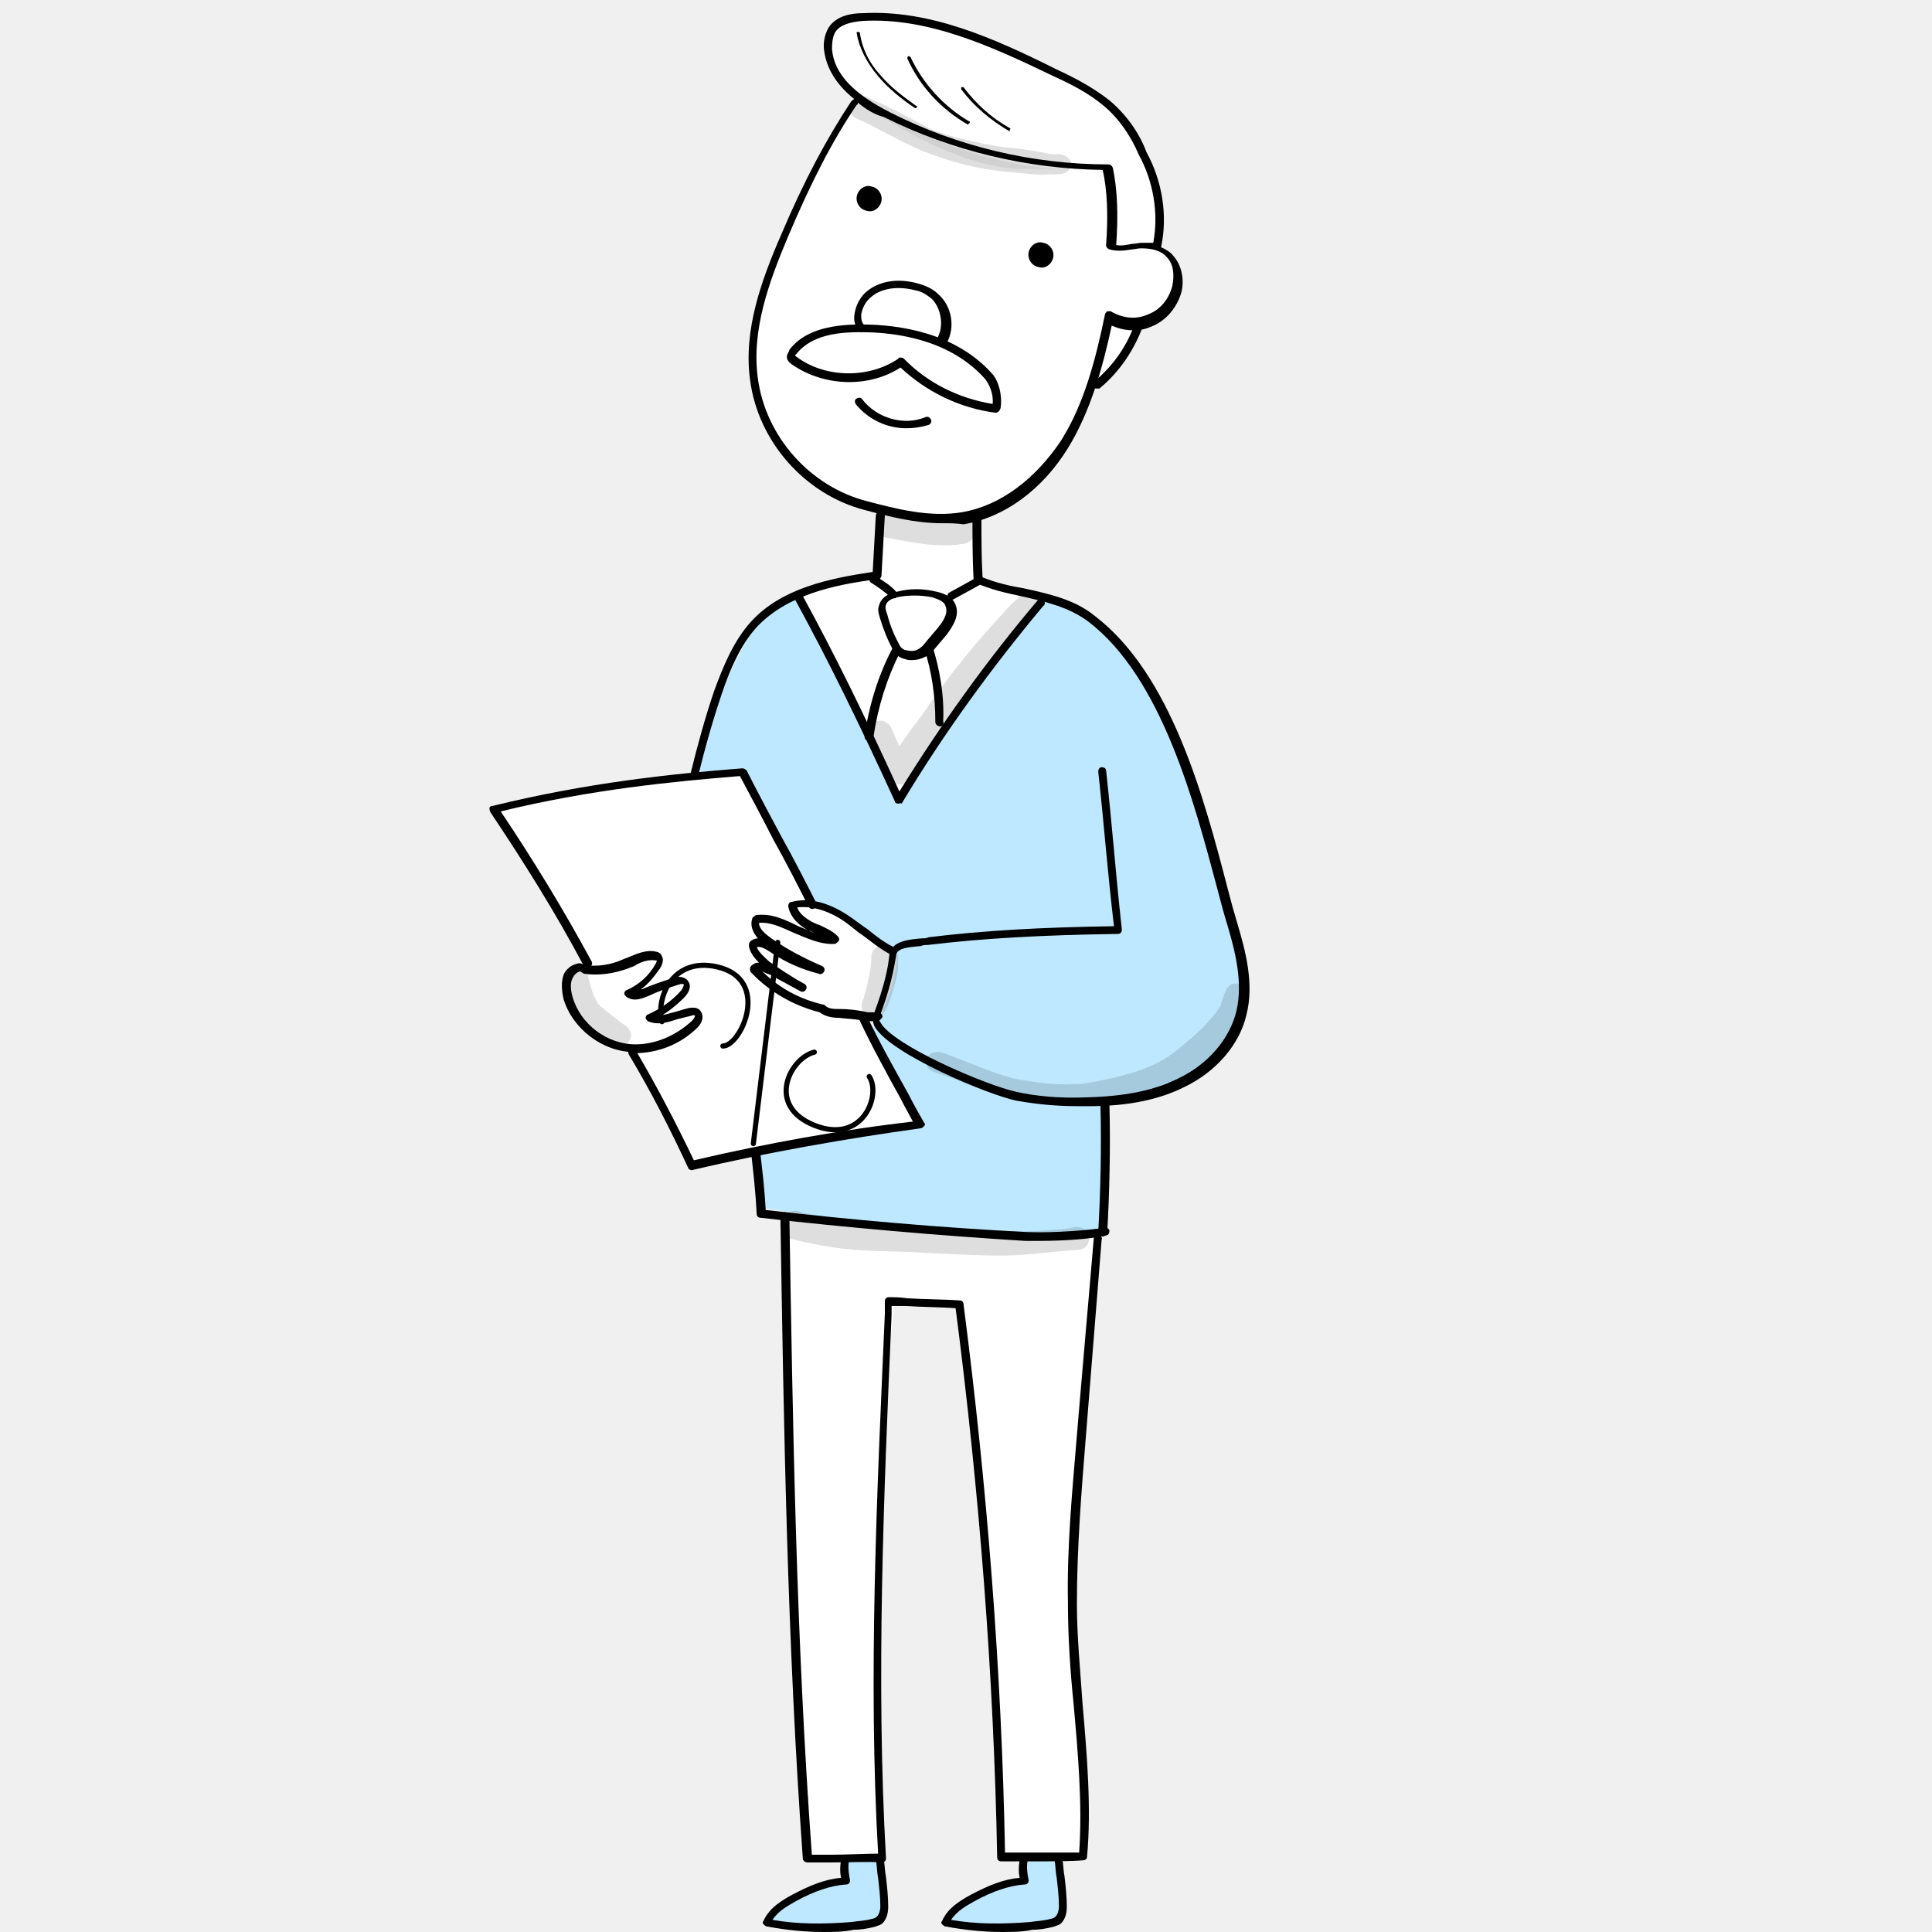
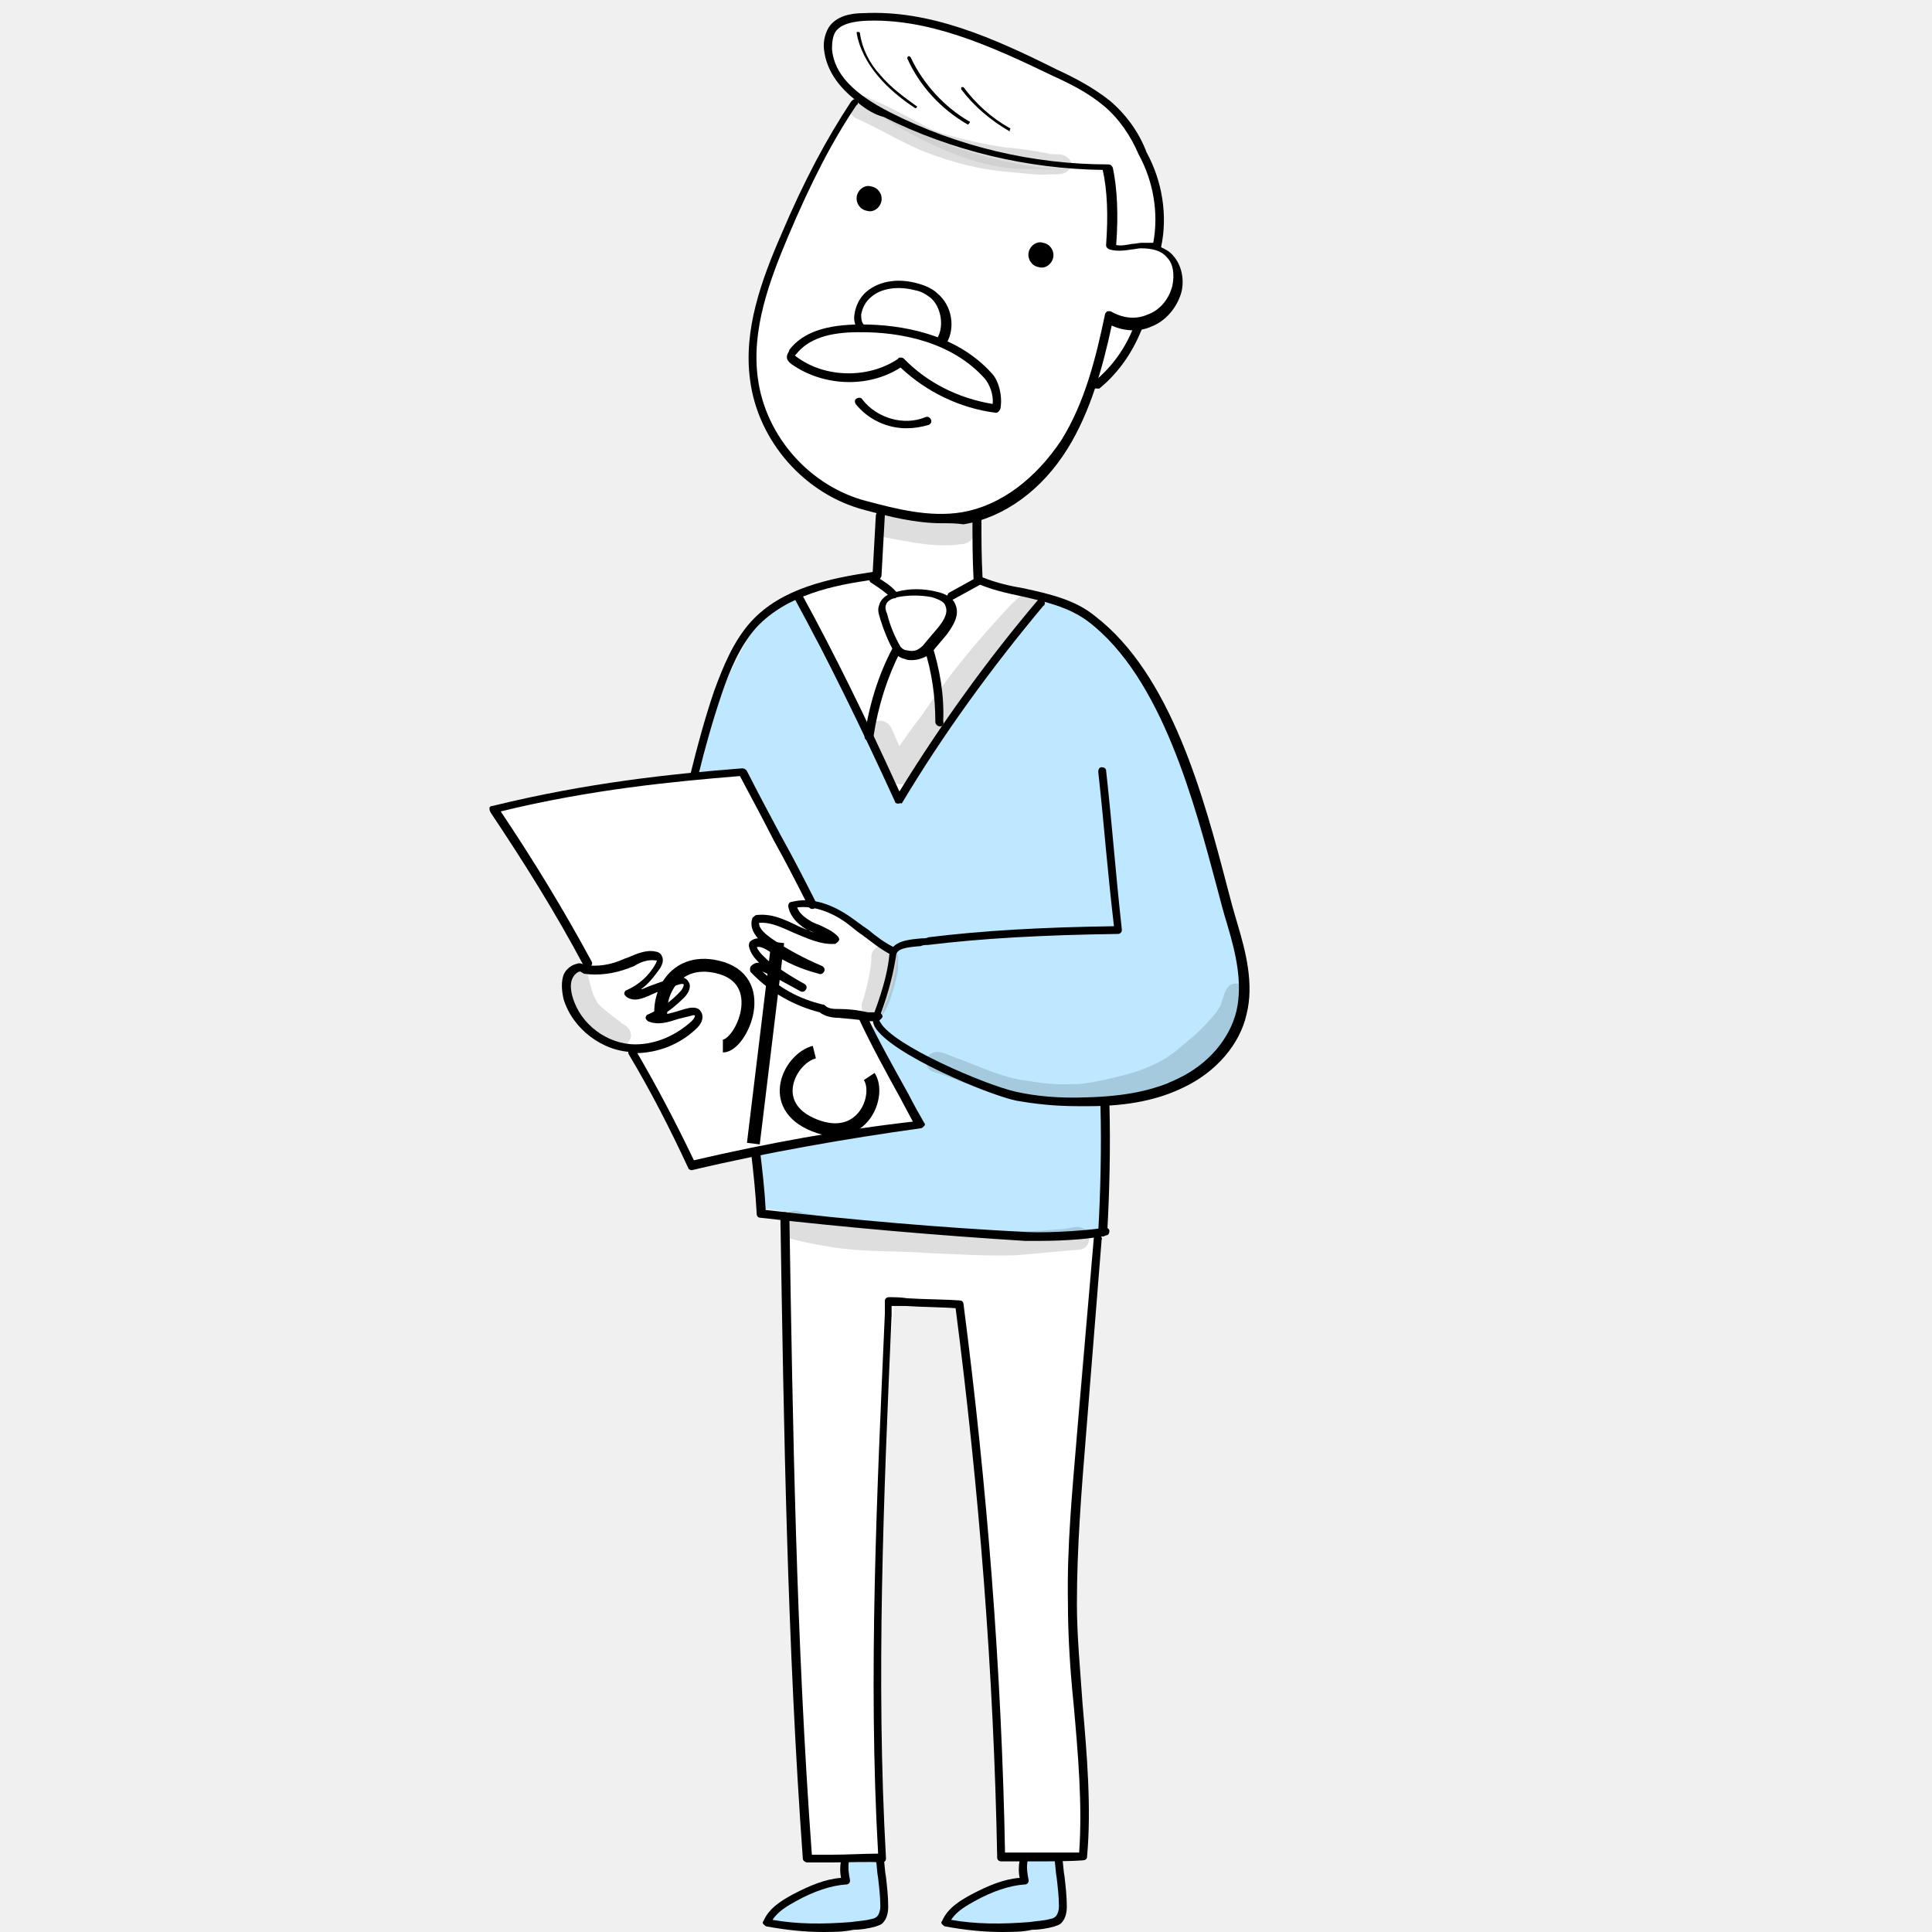
<svg xmlns="http://www.w3.org/2000/svg" width="150" height="150" viewBox="0 0 150 150" fill="none">
  <path d="M80.901 46.452C83.866 47.052 86.395 49.195 88.139 51.681C89.883 54.167 90.93 57.081 91.976 59.91C92.848 62.224 93.72 64.624 94.592 66.939C95.028 69.425 95.551 71.996 95.987 74.482C96.249 76.197 96.598 77.911 96.162 79.54C95.726 81.168 94.418 82.626 92.935 83.226C90.93 84.769 88.313 85.54 85.784 85.369C86.046 88.797 86.046 92.312 85.523 95.569C76.716 96.341 67.908 95.141 59.101 93.769C58.839 92.312 58.665 90.855 58.577 89.312C62.85 88.369 67.123 87.683 71.57 87.169C70.35 84.854 69.129 82.54 67.908 80.225C67.821 80.14 67.821 79.968 67.821 79.883C67.821 79.711 67.908 79.54 67.995 79.368C69.042 77.74 69.652 75.768 69.652 73.711C67.472 72.339 65.292 71.053 62.938 69.853C61.281 66.51 59.624 63.253 57.793 59.996C56.484 59.996 55.176 60.081 53.781 60.596C54.566 57.167 55.787 53.824 57.444 50.738C57.967 49.709 58.49 48.766 59.362 47.909C60.147 47.138 61.194 46.452 62.414 46.366C64.943 51.424 67.472 56.481 70.088 61.539C73.227 56.31 77.064 51.252 80.901 46.452Z" fill="#BEE8FF" />
  <path d="M82.388 144.259C82.562 145.545 82.649 146.745 82.649 148.03C82.649 148.288 82.649 148.545 82.562 148.716C82.3 149.316 81.516 149.402 80.905 149.402C79.423 149.402 77.94 149.488 76.458 149.488C75.499 149.488 74.539 149.573 73.58 149.402C74.191 148.373 75.15 147.602 76.196 147.173C77.243 146.659 78.463 146.402 79.597 146.23C79.597 145.545 79.597 144.945 79.597 144.259C80.469 144.259 81.428 144.259 82.388 144.259Z" fill="#BEE8FF" />
  <path d="M68.434 144.259C68.609 145.545 68.696 146.745 68.696 148.03C68.696 148.288 68.696 148.545 68.609 148.716C68.347 149.316 67.562 149.402 66.952 149.402C65.469 149.402 63.987 149.488 62.505 149.488C61.545 149.488 60.586 149.573 59.627 149.402C60.237 148.373 61.197 147.602 62.243 147.173C63.289 146.659 64.51 146.402 65.644 146.23C65.644 145.545 65.644 144.945 65.644 144.259C66.603 144.259 67.562 144.259 68.434 144.259Z" fill="#BEE8FF" />
  <path d="M61.021 94.538C60.585 111.168 61.282 127.797 63.027 144.256C64.858 144.256 66.602 144.17 68.433 144.256C67.474 129.94 67.823 115.539 69.48 100.881C71.049 101.653 72.968 100.71 74.45 101.481C75.758 112.968 77.066 124.369 77.502 135.855C77.502 138.684 77.677 141.513 77.851 144.17C79.944 144.256 82.124 144.17 84.13 143.827C84.827 140.398 84.391 136.884 84.042 133.455C82.822 121.026 83.345 108.425 85.176 95.91C82.385 96.167 79.595 96.167 76.805 95.824C75.671 95.652 74.624 95.481 73.578 95.395C69.218 94.881 64.858 95.481 61.021 94.538Z" fill="white" />
  <path d="M57.796 59.996C59.453 63.511 61.11 67.025 62.767 70.454C63.29 71.568 63.9 72.768 64.423 73.883C65.644 76.454 66.865 79.026 68.347 81.512C69.307 83.226 70.44 84.941 70.963 86.912C66.429 88.198 61.807 88.884 57.186 89.655C56.052 89.827 55.005 89.998 53.697 90.084C51.517 86.998 50.122 83.569 48.553 80.226C45.762 74.311 42.361 68.74 38.873 63.082C41.227 62.31 43.756 61.711 46.198 61.282C48.117 60.939 50.122 60.768 52.128 60.51C53.872 60.339 55.79 60.167 57.796 59.996Z" fill="white" />
  <path d="M68.347 79.025C64.946 79.11 61.545 77.91 59.016 75.51C59.278 75.424 59.278 74.996 59.191 74.739C59.103 74.481 58.842 74.224 58.842 73.967C58.842 73.71 59.191 73.367 59.365 73.538C59.278 73.11 59.103 72.596 59.016 72.167C58.929 71.996 58.929 71.824 59.016 71.653C59.103 71.481 59.278 71.481 59.539 71.481C61.371 71.481 62.94 73.11 64.684 73.024C64.248 72.596 63.638 72.338 63.115 72.081C62.592 71.824 61.981 71.395 61.894 70.796C61.894 70.71 61.894 70.624 61.894 70.453C61.981 70.281 62.156 70.281 62.33 70.367C64.946 70.624 67.126 72.253 69.132 73.881C69.219 73.967 69.219 73.967 69.306 74.053C69.306 74.138 69.306 74.224 69.306 74.31C69.219 76.024 68.87 77.653 68.347 79.025Z" fill="white" />
  <path d="M47.415 81.084C49.246 81.684 51.426 81.427 53.083 80.484C53.781 80.141 54.391 79.455 54.217 78.684C53.083 78.769 52.037 78.855 50.903 79.026C51.601 78.084 52.996 77.655 53.432 76.626C53.432 76.541 53.519 76.455 53.432 76.369C53.345 76.198 53.083 76.198 52.909 76.198C51.514 76.541 50.206 77.398 48.898 77.141C49.682 76.712 50.38 76.112 50.99 75.512C51.339 75.169 51.688 74.569 51.252 74.312C51.078 74.14 50.729 74.226 50.467 74.312C48.898 74.74 47.328 75.683 45.758 75.512C45.497 75.426 45.148 75.341 44.886 75.426C44.45 75.512 44.189 75.855 44.101 76.283C43.665 77.398 44.189 78.598 44.973 79.455C45.671 80.141 46.718 80.827 47.415 81.084Z" fill="white" />
  <path d="M69.659 61.881C67.827 56.481 63.816 52.023 61.985 46.108C63.816 45.508 65.647 45.08 67.827 44.908C68.089 43.194 68.263 41.48 67.827 39.337C64.95 38.48 62.246 37.022 60.502 34.622C58.758 32.222 58.148 29.136 58.41 26.136C58.671 23.221 59.718 20.393 60.938 17.65C62.508 14.221 64.339 10.963 66.258 7.706C70.182 10.192 74.368 12.764 78.902 13.106C81.082 13.106 83.262 13.192 85.529 13.364C85.704 13.364 85.966 13.364 86.053 13.535C86.14 13.706 86.227 13.878 86.227 14.049C86.314 15.764 86.489 17.478 86.576 19.192C87.535 19.278 88.582 18.935 89.541 19.107C91.198 19.535 91.721 21.85 90.762 23.221C89.715 24.593 87.797 24.936 86.14 24.593C85.617 27.679 84.832 30.679 83.35 33.422C81.867 36.165 79.6 38.565 76.809 39.851C76.46 40.022 76.112 40.194 75.937 40.537C75.85 40.708 75.85 40.88 75.937 41.137C76.025 42.08 76.025 43.023 76.112 43.88C76.112 44.137 76.112 44.394 76.286 44.651C76.46 44.994 76.897 45.166 77.332 45.337C78.466 45.68 79.6 46.108 80.733 46.451C76.984 51.509 73.321 56.395 69.659 61.881Z" fill="white" />
  <path d="M65.292 1.62C64.507 2.049 64.158 3.077 64.246 4.02C64.333 4.792 64.681 5.649 65.205 6.249C65.553 6.677 65.99 7.02 66.513 7.363C72.007 11.478 79.07 13.449 85.872 13.278C86.482 15.164 86.656 17.221 86.308 19.193C87.616 18.764 89.185 19.021 90.319 19.793C90.232 17.221 90.057 14.649 89.098 12.249C88.139 9.849 86.395 7.706 84.04 6.677C81.163 4.706 77.849 3.677 74.623 2.649C72.181 1.877 69.739 1.191 67.21 1.191C66.513 1.191 65.902 1.277 65.292 1.62Z" fill="white" />
  <path d="M86.047 24.594C85.873 25.794 85.611 26.909 85.175 28.023C85.001 28.452 84.827 28.966 84.914 29.395C85.699 29.309 86.396 28.709 87.007 28.109C87.617 27.594 88.14 26.909 88.228 26.137C88.228 25.366 87.704 24.68 86.919 24.509C86.484 24.423 86.047 24.423 86.047 24.594Z" fill="white" />
  <path d="M45.589 75.169C45.501 75.169 45.327 75.083 45.327 74.997C43.147 70.883 40.618 66.854 38.089 63.082C38.002 62.911 38.002 62.825 38.002 62.739C38.002 62.654 38.089 62.568 38.264 62.568C45.589 60.768 52.129 60.082 57.623 59.653C57.797 59.653 57.884 59.739 57.971 59.825C58.931 61.711 59.803 63.339 60.675 64.968C61.634 66.682 62.506 68.397 63.378 70.111C63.465 70.283 63.378 70.454 63.203 70.54C63.029 70.626 62.855 70.54 62.767 70.368C61.895 68.654 61.023 66.939 60.064 65.225C59.279 63.682 58.407 62.053 57.448 60.253C52.216 60.682 45.937 61.282 38.874 62.996C41.403 66.768 43.757 70.626 45.937 74.654C46.025 74.826 45.937 74.997 45.763 75.083C45.763 75.169 45.676 75.169 45.589 75.169Z" fill="black" />
  <path d="M53.699 90.856C53.612 90.856 53.437 90.77 53.437 90.685C52.042 87.685 50.559 84.77 48.815 81.856C48.728 81.684 48.815 81.513 48.903 81.427C49.077 81.341 49.251 81.427 49.339 81.513C50.995 84.341 52.478 87.17 53.873 90.085C59.367 88.799 65.471 87.685 70.878 87.085C70.616 86.57 70.267 85.97 69.918 85.284C68.872 83.399 67.564 80.999 66.692 79.113C66.605 78.941 66.692 78.77 66.866 78.684C67.041 78.598 67.215 78.684 67.302 78.856C68.174 80.741 69.482 83.056 70.529 84.942C70.965 85.799 71.401 86.57 71.75 87.17C71.837 87.256 71.837 87.342 71.75 87.427C71.662 87.513 71.575 87.599 71.488 87.599C65.907 88.37 59.454 89.485 53.699 90.856C53.786 90.856 53.786 90.856 53.699 90.856Z" fill="black" />
  <path d="M73.054 26.651C72.966 26.651 72.966 26.651 72.879 26.651C72.705 26.565 72.705 26.393 72.792 26.222C73.315 25.279 73.054 23.822 72.269 23.136C71.92 22.879 71.571 22.622 71.048 22.536C69.74 22.193 68.432 22.365 67.647 23.05C67.211 23.393 66.95 23.908 66.862 24.422C66.862 24.679 66.862 25.022 67.124 25.279C67.211 25.451 67.211 25.622 67.124 25.708C66.95 25.793 66.775 25.793 66.688 25.708C66.426 25.365 66.252 24.936 66.339 24.422C66.426 23.736 66.775 23.05 67.298 22.622C68.345 21.765 69.827 21.593 71.31 22.022C71.92 22.193 72.443 22.45 72.792 22.793C73.926 23.736 74.187 25.451 73.49 26.651C73.315 26.565 73.141 26.651 73.054 26.651Z" fill="black" />
  <path d="M77.329 32.049C77.242 32.049 77.242 32.049 77.329 32.049C74.539 31.706 71.923 30.42 69.917 28.535C67.388 30.163 63.9 29.992 61.458 28.277C61.371 28.192 61.197 28.106 61.11 27.849C61.022 27.506 61.284 27.334 61.284 27.163C62.33 25.791 64.162 25.191 66.865 25.191C69.917 25.191 74.19 25.877 76.98 28.963C77.504 29.477 77.853 30.677 77.678 31.706C77.591 31.963 77.416 32.049 77.329 32.049ZM69.917 27.763C70.004 27.763 70.091 27.763 70.179 27.849C72.01 29.735 74.452 30.935 77.068 31.363C77.155 30.592 76.806 29.82 76.457 29.392C73.841 26.477 69.83 25.791 66.865 25.791C66.778 25.791 66.778 25.791 66.691 25.791C64.336 25.791 62.766 26.306 61.807 27.506C61.72 27.592 61.72 27.592 61.72 27.592C61.72 27.592 61.72 27.592 61.807 27.677C64.075 29.392 67.475 29.392 69.743 27.849C69.743 27.763 69.83 27.763 69.917 27.763Z" fill="black" />
  <path d="M70.356 33.25C68.874 33.25 67.391 32.564 66.432 31.364C66.345 31.192 66.345 31.021 66.519 30.935C66.694 30.849 66.868 30.849 66.956 31.021C68.089 32.478 70.182 33.078 71.839 32.392C72.013 32.307 72.188 32.392 72.275 32.564C72.362 32.735 72.275 32.907 72.1 32.992C71.49 33.164 70.967 33.25 70.356 33.25Z" fill="black" />
  <path d="M73.145 40.624C71.052 40.624 69.046 40.109 67.128 39.595C62.506 38.395 58.843 34.28 58.233 29.48C57.71 25.623 59.105 21.765 60.675 18.165C62.419 14.05 64.163 10.793 66.081 7.879C66.168 7.793 66.256 7.707 66.343 7.707C64.948 6.593 64.163 5.307 63.988 3.935C63.901 3.421 63.988 2.735 64.337 2.135C64.948 1.192 66.168 1.021 67.04 1.021C72.185 0.764 77.069 2.907 82.039 5.393C83.347 5.993 84.83 6.764 86.138 7.793C87.359 8.822 88.405 10.193 89.016 11.822C90.236 14.05 90.672 16.708 90.149 19.194C90.498 19.365 90.847 19.537 91.108 19.879C91.719 20.565 91.98 21.68 91.719 22.708C91.37 23.908 90.498 24.937 89.364 25.365C88.405 25.794 87.271 25.708 86.312 25.28C85.615 28.537 84.655 31.966 82.911 34.795C80.906 38.052 77.941 40.195 74.802 40.709C74.278 40.624 73.668 40.624 73.145 40.624ZM66.604 7.964C66.604 8.05 66.604 8.136 66.517 8.136C64.599 10.964 62.942 14.222 61.198 18.336C59.715 21.851 58.32 25.623 58.843 29.394C59.454 33.937 62.942 37.795 67.302 38.909C69.569 39.509 72.185 40.195 74.714 39.766C77.679 39.252 80.382 37.195 82.388 34.195C84.219 31.28 85.091 27.766 85.789 24.422C85.789 24.337 85.876 24.251 85.963 24.165C86.051 24.165 86.138 24.165 86.225 24.165C87.097 24.68 88.143 24.851 89.103 24.422C90.062 24.08 90.76 23.222 91.021 22.194C91.195 21.337 91.108 20.479 90.585 19.965C90.149 19.451 89.451 19.279 88.579 19.279C88.318 19.279 88.056 19.365 87.882 19.365C87.359 19.451 86.748 19.537 86.138 19.365C85.963 19.279 85.876 19.194 85.876 19.022C86.051 16.708 85.963 14.736 85.615 13.193C79.772 13.107 73.929 11.736 68.61 9.079C67.912 8.907 67.215 8.479 66.604 7.964ZM86.661 19.022C87.01 19.108 87.446 19.022 87.882 18.936C88.143 18.936 88.405 18.851 88.667 18.851C89.016 18.851 89.277 18.851 89.539 18.851C89.975 16.536 89.539 14.05 88.405 11.993C87.795 10.536 86.835 9.164 85.702 8.221C84.481 7.193 83.086 6.507 81.778 5.907C76.807 3.507 72.011 1.364 67.04 1.621C65.907 1.707 65.209 1.964 64.86 2.478C64.599 2.907 64.599 3.507 64.599 3.85C64.773 5.736 66.256 7.279 69.133 8.736C74.365 11.393 80.208 12.765 86.051 12.765C86.225 12.765 86.312 12.85 86.399 13.022C86.748 14.65 86.835 16.708 86.661 19.022Z" fill="black" />
  <path d="M85.18 30.167C85.093 30.167 85.006 30.167 84.919 30.081C84.832 29.91 84.832 29.738 84.919 29.652C86.401 28.452 87.535 26.823 88.145 25.023C88.233 24.852 88.407 24.766 88.581 24.852C88.756 24.938 88.843 25.109 88.756 25.281C88.058 27.166 86.925 28.881 85.355 30.167C85.355 30.167 85.268 30.167 85.18 30.167Z" fill="black" />
  <path d="M66.519 15.25C66.606 14.736 67.13 14.307 67.653 14.479C68.176 14.565 68.525 15.079 68.438 15.593C68.35 16.108 67.827 16.536 67.304 16.365C66.781 16.279 66.432 15.765 66.519 15.25Z" fill="black" />
  <path d="M79.857 19.622C79.944 19.108 80.468 18.68 80.991 18.851C81.514 18.937 81.863 19.451 81.776 19.965C81.688 20.48 81.165 20.908 80.642 20.737C80.119 20.651 79.77 20.137 79.857 19.622Z" fill="black" />
  <path d="M68.087 45.079C68 45.079 68 45.079 68.087 45.079C67.913 45.079 67.738 44.908 67.738 44.736L68 40.022C68 39.85 68.174 39.679 68.349 39.679C68.523 39.679 68.698 39.85 68.698 40.022L68.436 44.736C68.349 44.908 68.261 45.079 68.087 45.079Z" fill="black" />
  <path d="M83.698 85.883C81.866 85.883 80.384 85.712 78.901 85.454C76.809 85.026 69.135 81.854 67.914 79.711C67.74 79.368 67.74 79.111 67.827 78.768C68.699 76.454 68.96 75.082 69.048 74.139C69.222 73.025 70.617 72.939 71.576 72.854C71.751 72.854 71.925 72.854 72.1 72.768C76.285 72.254 80.733 71.996 86.488 71.911C86.227 69.682 86.052 67.882 85.878 66.082C85.703 64.196 85.529 62.31 85.267 59.91C85.267 59.739 85.355 59.567 85.529 59.567C85.703 59.567 85.878 59.653 85.878 59.824C86.139 62.224 86.314 64.11 86.488 65.996C86.662 67.882 86.837 69.768 87.099 72.168C87.099 72.254 87.099 72.339 87.011 72.425C86.924 72.511 86.837 72.511 86.75 72.511C80.82 72.597 76.285 72.854 72.013 73.368C71.838 73.368 71.664 73.368 71.489 73.454C70.443 73.54 69.571 73.625 69.571 74.225C69.397 75.254 69.135 76.711 68.263 79.025C68.263 79.111 68.263 79.283 68.35 79.368C69.309 81.168 76.547 84.254 78.901 84.769C80.471 85.112 82.215 85.283 84.395 85.197C87.36 85.112 89.54 84.683 91.459 83.74C93.813 82.626 95.47 80.654 95.993 78.511C96.516 76.282 95.906 73.882 95.296 71.825C95.034 70.968 94.772 70.025 94.511 68.996C92.767 62.482 90.238 52.624 84.483 48.252C83 47.138 81.169 46.709 79.25 46.281C78.029 46.023 76.896 45.766 75.762 45.252C75.675 45.166 75.588 45.081 75.588 44.995C75.501 43.366 75.501 41.737 75.501 40.194C75.501 40.023 75.675 39.852 75.849 39.852C76.024 39.852 76.198 40.023 76.198 40.194C76.198 41.737 76.198 43.28 76.285 44.823C77.332 45.252 78.466 45.509 79.512 45.681C81.43 46.109 83.436 46.538 85.006 47.824C90.936 52.367 93.464 61.882 95.296 68.911C95.557 69.939 95.819 70.882 96.08 71.739C96.691 73.797 97.388 76.368 96.778 78.768C96.255 81.083 94.424 83.226 91.895 84.426C89.976 85.369 87.622 85.883 84.57 85.883C84.308 85.883 84.046 85.883 83.698 85.883Z" fill="black" />
  <path d="M49.25 81.684C46.808 81.684 44.453 79.883 43.756 77.569C43.581 76.797 43.581 76.198 43.756 75.683C43.93 75.255 44.366 74.912 44.802 74.826C44.977 74.74 45.238 74.826 45.325 74.912C46.372 75.083 47.418 74.912 48.377 74.483C48.552 74.397 48.639 74.397 48.813 74.312C49.424 74.055 50.209 73.712 50.906 73.883C50.994 73.883 51.255 73.969 51.342 74.14C51.43 74.312 51.604 74.569 51.255 75.169C50.819 75.769 50.383 76.369 49.773 76.797H49.86C50.645 76.455 51.43 76.198 52.214 75.94C52.999 75.683 53.348 76.026 53.435 76.198C53.697 76.54 53.523 77.055 53.087 77.483C52.563 77.998 51.953 78.512 51.342 78.855C51.604 78.769 51.953 78.683 52.302 78.598C52.651 78.512 53.087 78.341 53.523 78.255C54.046 78.169 54.307 78.341 54.395 78.512C54.656 78.855 54.569 79.369 54.133 79.798C52.825 81.084 51.081 81.769 49.25 81.769C49.337 81.684 49.337 81.684 49.25 81.684ZM45.064 75.426C44.889 75.426 44.628 75.597 44.453 75.94C44.279 76.283 44.279 76.797 44.453 77.398C45.064 79.541 47.157 81.084 49.337 81.084C50.906 81.084 52.476 80.398 53.697 79.283C53.871 79.112 53.959 78.941 53.959 78.855C53.959 78.855 53.871 78.769 53.697 78.855C53.348 78.941 52.999 79.026 52.651 79.112C51.866 79.369 51.081 79.626 50.296 79.283C50.209 79.198 50.122 79.112 50.122 79.026C50.122 78.941 50.209 78.769 50.296 78.769C51.255 78.341 52.127 77.74 52.825 76.969C52.999 76.797 53.087 76.54 53.087 76.455C53.087 76.369 52.912 76.369 52.651 76.455C51.866 76.712 51.081 76.969 50.383 77.312C49.947 77.483 49.25 77.826 48.639 77.398C48.552 77.312 48.465 77.226 48.465 77.14C48.465 77.055 48.552 76.883 48.639 76.883C49.598 76.455 50.383 75.769 50.906 74.826C50.994 74.654 50.994 74.569 50.994 74.569C50.994 74.569 50.994 74.569 50.906 74.569C50.383 74.483 49.773 74.654 49.25 74.997C49.075 75.083 48.988 75.083 48.813 75.169C47.68 75.597 46.459 75.769 45.325 75.597C45.238 75.512 45.151 75.512 45.064 75.426Z" fill="black" />
  <path d="M53.96 60.51C53.96 60.51 53.873 60.51 53.96 60.51C53.699 60.424 53.611 60.253 53.611 60.081C54.135 57.938 54.745 55.709 55.443 53.652C56.14 51.766 56.925 49.795 58.32 48.252C60.675 45.68 64.337 44.909 67.825 44.395C68 44.395 68.174 44.48 68.174 44.652C68.174 44.823 68.087 44.995 67.912 44.995C64.686 45.423 61.111 46.195 58.756 48.681C57.448 50.138 56.663 52.024 56.053 53.824C55.355 55.881 54.745 58.024 54.222 60.167C54.222 60.338 54.135 60.51 53.96 60.51Z" fill="black" />
  <path d="M68.086 79.282H67.301C67.301 79.282 67.301 79.282 67.214 79.282C66.516 79.11 65.818 79.11 65.121 79.025C64.685 79.025 64.074 78.939 63.638 78.596C61.633 78.082 59.801 77.053 58.319 75.51C58.232 75.424 58.232 75.339 58.232 75.253C58.232 75.167 58.232 75.082 58.319 74.996C58.493 74.824 58.668 74.739 58.929 74.739C58.581 74.396 58.232 73.967 58.145 73.453C58.145 73.367 58.145 73.196 58.232 73.11C58.406 72.939 58.668 72.853 58.842 72.853C58.406 72.338 58.232 71.824 58.406 71.31C58.406 71.224 58.581 71.138 58.668 71.053C59.889 70.881 60.935 71.396 61.981 71.91C62.417 72.081 62.766 72.253 63.202 72.424C63.028 72.338 62.941 72.253 62.766 72.253C62.156 71.91 61.371 71.31 61.197 70.367C61.197 70.195 61.284 70.024 61.458 70.024C62.766 69.681 64.249 70.024 65.818 71.053C66.342 71.396 66.865 71.824 67.388 72.167C67.998 72.681 68.696 73.196 69.394 73.539C69.568 73.624 69.568 73.796 69.481 73.967C69.394 74.139 69.219 74.139 69.045 74.053C68.26 73.624 67.65 73.11 66.952 72.596C66.429 72.253 65.993 71.824 65.469 71.481C64.597 70.881 63.202 70.281 61.894 70.453C62.069 70.967 62.592 71.31 63.028 71.567C63.202 71.653 63.377 71.739 63.638 71.824C64.162 72.081 64.597 72.253 65.034 72.681C65.121 72.767 65.208 72.939 65.121 73.024C65.121 73.11 64.946 73.196 64.859 73.281C63.725 73.367 62.679 72.853 61.633 72.424C60.673 71.996 59.801 71.567 58.929 71.653C58.929 72.167 59.54 72.596 59.889 72.853C61.109 73.71 62.417 74.396 63.813 74.996C63.987 75.082 64.074 75.253 63.987 75.424C63.9 75.596 63.725 75.682 63.551 75.596C62.243 75.253 61.022 74.739 59.889 73.967C59.365 73.624 59.017 73.453 58.755 73.539C58.929 73.967 59.365 74.31 59.714 74.653C60.586 75.253 61.458 75.853 62.417 76.367C62.592 76.453 62.679 76.624 62.592 76.796C62.505 76.967 62.33 77.053 62.156 76.967L59.801 75.682C59.54 75.596 59.365 75.51 59.191 75.424C60.499 76.71 62.069 77.567 63.9 77.996C63.987 77.996 63.987 77.996 64.074 78.082C64.336 78.339 64.772 78.339 65.208 78.339C65.906 78.339 66.603 78.425 67.388 78.596H68.173C68.347 78.596 68.522 78.767 68.522 78.939C68.434 79.11 68.26 79.282 68.086 79.282Z" fill="black" />
  <path d="M85.614 95.998C85.44 95.998 85.266 95.826 85.266 95.655C85.44 92.655 85.527 89.055 85.44 85.883C85.44 85.712 85.614 85.54 85.789 85.54C85.963 85.54 86.138 85.712 86.138 85.883C86.225 89.055 86.138 92.655 85.963 95.741C85.963 95.826 85.789 95.998 85.614 95.998Z" fill="black" />
  <path d="M80.727 96.343C80.291 96.343 79.943 96.343 79.594 96.343C72.705 95.914 65.816 95.314 59.014 94.543C58.84 94.543 58.752 94.371 58.752 94.285C58.665 92.571 58.491 91.028 58.316 89.485L58.665 89.399H59.014H58.665H59.014C59.188 90.857 59.363 92.314 59.45 93.943C66.165 94.714 72.966 95.314 79.768 95.657C81.861 95.743 84.826 95.486 85.785 95.314C85.96 95.314 86.134 95.4 86.134 95.571C86.134 95.743 86.047 95.914 85.872 95.914C84.913 96.171 82.733 96.343 80.727 96.343Z" fill="black" />
  <path d="M69.742 62.395C69.742 62.395 69.655 62.395 69.742 62.395C69.568 62.395 69.481 62.309 69.481 62.223C66.778 56.309 64.249 51.165 61.72 46.536C61.633 46.365 61.72 46.194 61.894 46.108C62.069 46.022 62.243 46.108 62.33 46.279C64.772 50.737 67.213 55.709 69.83 61.452C73.056 56.223 76.631 51.251 80.555 46.622C80.643 46.451 80.904 46.451 80.992 46.622C81.166 46.708 81.166 46.965 80.992 47.051C76.98 51.851 73.231 56.994 70.004 62.395C69.917 62.309 69.83 62.395 69.742 62.395Z" fill="black" />
  <path d="M70.791 51.253C70.617 51.253 70.442 51.253 70.268 51.167C69.832 51.081 69.57 50.824 69.396 50.567C68.96 49.795 68.611 48.938 68.349 48.081C68.262 47.738 68.088 47.395 68.262 46.967C68.349 46.624 68.698 46.109 69.657 45.938C70.617 45.681 71.663 45.681 72.709 45.938C73.494 46.109 74.017 46.452 74.192 46.967C74.541 47.824 73.93 48.681 73.494 49.281L72.622 50.31C72.448 50.567 72.186 50.824 71.837 50.995C71.489 51.167 71.14 51.253 70.791 51.253ZM69.919 50.224C70.006 50.31 70.181 50.481 70.355 50.481C70.704 50.567 71.053 50.567 71.314 50.395C71.576 50.224 71.75 50.053 71.925 49.795L72.797 48.767C73.145 48.338 73.669 47.652 73.407 47.052C73.32 46.709 72.884 46.538 72.361 46.367C71.489 46.195 70.529 46.195 69.657 46.367C69.309 46.452 68.873 46.624 68.785 46.967C68.698 47.138 68.785 47.481 68.873 47.652C69.134 48.681 69.483 49.453 69.919 50.224Z" fill="black" />
  <path d="M67.472 57.511C67.472 57.511 67.385 57.511 67.472 57.511C67.21 57.511 67.123 57.34 67.123 57.168C67.472 54.768 68.169 52.453 69.303 50.31C69.39 50.139 69.565 50.053 69.739 50.139C69.913 50.225 70.001 50.396 69.913 50.568C68.867 52.625 68.169 54.854 67.821 57.168C67.734 57.425 67.646 57.511 67.472 57.511Z" fill="black" />
  <path d="M72.968 56.396C72.793 56.396 72.619 56.225 72.619 56.053C72.619 54.082 72.358 52.196 71.747 50.31C71.66 50.138 71.747 49.967 71.921 49.881C72.096 49.796 72.27 49.881 72.358 50.053C72.968 51.939 73.317 53.996 73.23 55.967C73.317 56.31 73.142 56.396 72.968 56.396Z" fill="black" />
  <path d="M69.396 46.452C69.309 46.452 69.222 46.452 69.135 46.367C68.699 45.938 68.175 45.595 67.652 45.252C67.478 45.166 67.478 44.995 67.565 44.824C67.652 44.652 67.827 44.652 68.001 44.738C68.524 45.081 69.135 45.424 69.571 45.938C69.745 46.024 69.745 46.281 69.571 46.367C69.571 46.452 69.484 46.452 69.396 46.452Z" fill="black" />
  <path d="M73.843 46.625C73.755 46.625 73.581 46.539 73.581 46.453C73.494 46.282 73.581 46.11 73.668 46.025L75.848 44.825C76.023 44.739 76.197 44.825 76.284 44.91C76.371 45.082 76.284 45.253 76.197 45.339L74.017 46.539C73.93 46.539 73.843 46.625 73.843 46.625Z" fill="black" />
  <path d="M62.683 144.601C62.508 144.601 62.334 144.43 62.334 144.344C61.113 127.457 60.852 110.742 60.59 94.455C60.59 94.284 60.764 94.112 60.939 94.112C61.113 94.112 61.288 94.284 61.288 94.455C61.549 110.571 61.811 127.286 63.032 144.001C63.468 144.001 63.991 144.001 64.514 144.001C65.735 144.001 67.13 143.916 68.177 143.916C67.392 130.2 68.089 115.885 68.7 101.999V101.056C68.7 100.97 68.7 100.884 68.787 100.798C68.874 100.713 68.961 100.713 69.049 100.713C69.397 100.713 69.921 100.713 70.444 100.798C71.839 100.884 73.496 100.884 74.542 100.97C74.717 100.97 74.804 101.141 74.804 101.227C76.635 115.371 77.769 129.686 78.03 143.83C78.641 143.83 79.426 143.83 80.21 143.83C81.518 143.83 82.826 143.83 83.786 143.83C84.047 140.144 83.698 136.115 83.35 132.258C83.088 129.686 82.914 127.029 82.914 124.457C82.826 120.085 83.263 115.628 83.611 111.428L84.919 96.17C84.919 95.998 85.094 95.827 85.268 95.912C85.442 95.912 85.617 96.084 85.53 96.255L84.309 111.513C83.96 115.799 83.611 120.171 83.611 124.543C83.611 127.029 83.873 129.686 84.047 132.258C84.396 136.286 84.745 140.401 84.396 144.173C84.396 144.344 84.222 144.43 84.135 144.43C83.088 144.516 81.606 144.516 80.21 144.516C79.338 144.516 78.466 144.516 77.769 144.516C77.681 144.516 77.594 144.516 77.507 144.43C77.42 144.344 77.42 144.258 77.42 144.173C77.158 130.029 76.025 115.714 74.193 101.57C73.147 101.484 71.577 101.484 70.356 101.398C69.921 101.398 69.572 101.398 69.223 101.398V102.084C68.612 116.057 68.002 130.458 68.787 144.258C68.787 144.344 68.787 144.43 68.7 144.516C68.612 144.601 68.525 144.601 68.438 144.601C67.479 144.516 65.822 144.601 64.514 144.601C63.816 144.601 63.119 144.601 62.683 144.601Z" fill="black" />
  <path d="M77.769 149.999C76.287 149.999 74.804 149.828 73.409 149.571C73.322 149.571 73.235 149.485 73.147 149.399C73.06 149.314 73.06 149.228 73.147 149.142C73.583 148.114 74.63 147.514 75.415 147.085C76.723 146.399 77.944 145.885 79.164 145.799C79.077 145.371 79.077 144.942 79.164 144.428C79.164 144.256 79.339 144.085 79.513 144.17C79.688 144.17 79.862 144.342 79.775 144.513C79.688 145.028 79.775 145.542 79.862 145.971C79.862 146.056 79.862 146.142 79.775 146.228C79.688 146.313 79.6 146.313 79.513 146.313C78.38 146.399 77.072 146.828 75.676 147.599C75.066 147.942 74.281 148.371 73.845 149.057C75.763 149.399 77.769 149.399 79.949 149.228C80.472 149.142 80.996 149.142 81.606 148.971C81.693 148.971 81.868 148.885 81.955 148.799C82.129 148.628 82.216 148.285 82.216 148.028C82.216 147.256 82.129 146.571 82.042 145.799C81.955 145.371 81.955 144.856 81.868 144.342C81.868 144.17 81.955 143.999 82.129 143.999C82.304 143.999 82.478 144.085 82.478 144.256C82.565 144.856 82.565 145.285 82.653 145.713C82.74 146.485 82.827 147.256 82.827 148.028C82.827 148.456 82.74 148.971 82.391 149.314C82.216 149.485 82.042 149.485 81.868 149.571C81.257 149.742 80.647 149.828 80.124 149.828C79.426 149.999 78.554 149.999 77.769 149.999Z" fill="black" />
  <path d="M63.902 149.999C62.419 149.999 60.937 149.828 59.542 149.571C59.455 149.571 59.367 149.485 59.28 149.399C59.193 149.314 59.193 149.228 59.28 149.142C59.716 148.114 60.763 147.514 61.547 147.085C62.855 146.399 64.076 145.885 65.297 145.799C65.21 145.371 65.21 144.942 65.297 144.428C65.297 144.256 65.472 144.085 65.646 144.17C65.82 144.17 65.995 144.342 65.908 144.513C65.82 145.028 65.908 145.542 65.995 145.971C65.995 146.056 65.995 146.142 65.908 146.228C65.82 146.313 65.733 146.313 65.646 146.313C64.512 146.399 63.204 146.828 61.809 147.599C61.199 147.942 60.414 148.371 59.978 149.057C61.896 149.399 63.902 149.399 66.082 149.228C66.605 149.142 67.129 149.142 67.739 148.971C67.826 148.971 68.001 148.885 68.088 148.799C68.262 148.628 68.349 148.285 68.349 148.028C68.349 147.256 68.262 146.571 68.175 145.799C68.088 145.371 68.088 144.856 68.001 144.342C68.001 144.17 68.088 143.999 68.262 143.999C68.436 143.999 68.611 144.085 68.611 144.256C68.698 144.856 68.698 145.285 68.785 145.713C68.873 146.485 68.96 147.256 68.96 148.028C68.96 148.456 68.873 148.971 68.524 149.314C68.349 149.485 68.175 149.485 68.001 149.571C67.39 149.742 66.78 149.828 66.256 149.828C65.472 149.999 64.687 149.999 63.902 149.999Z" fill="black" />
  <g opacity="0.129">
    <path d="M74.106 40.195C73.669 40.195 73.234 40.195 72.71 40.195C72.536 40.195 72.449 40.195 72.274 40.195C72.187 40.195 72.013 40.109 71.838 40.109C71.053 39.852 70.269 39.595 69.397 39.509C69.135 39.423 68.786 39.509 68.525 39.595C67.653 40.023 67.827 41.481 68.786 41.738C70.269 41.995 71.751 42.338 73.234 42.338C73.669 42.338 74.106 42.338 74.541 42.252C74.89 42.252 75.152 42.166 75.414 41.909C76.373 40.966 75.152 39.595 74.106 40.195Z" fill="black" />
  </g>
  <g opacity="0.129">
    <path d="M82.909 12.25C82.385 11.821 82.124 12.079 81.165 11.907C81.165 11.907 81.513 11.993 81.339 11.907C80.38 11.736 79.42 11.564 78.461 11.479C77.676 11.479 73.403 10.621 72.095 9.936C70.787 9.25 69.567 8.564 68.258 7.964C67.735 7.793 67.212 7.364 66.689 7.45C65.904 7.621 65.73 8.821 66.427 9.164C68.171 9.936 69.828 10.964 71.659 11.736C73.84 12.593 76.107 13.193 78.461 13.364C79.508 13.45 80.554 13.621 81.513 13.536C82.037 13.536 82.821 13.621 83.083 13.021C83.257 12.85 83.17 12.421 82.909 12.25Z" fill="black" />
  </g>
  <g opacity="0.129">
    <path d="M79.944 45.938C79.333 46.024 78.984 46.538 78.548 46.881C75.758 49.882 73.752 52.282 71.572 55.539C70.962 56.311 70.351 57.168 69.828 57.939C69.654 57.511 69.479 57.168 69.305 56.739C69.218 56.568 69.13 56.311 68.869 56.139C68.084 55.539 67.037 56.482 67.561 57.254C68.084 58.196 68.084 58.282 68.433 59.054C68.52 59.397 68.694 59.739 68.869 60.082C69.043 60.854 70.177 61.282 70.787 60.425C71.572 58.711 72.793 57.168 73.752 55.539C75.409 52.968 76.891 51.339 78.897 48.939C79.333 48.51 79.682 48.081 80.118 47.653C80.554 47.224 80.467 47.567 80.728 46.967C80.99 46.538 80.554 45.938 79.944 45.938Z" fill="black" />
  </g>
  <g opacity="0.129">
    <path d="M69.655 73.969C69.219 72.941 67.562 73.284 67.649 74.398C67.649 75.169 67.388 76.284 67.039 77.57C66.603 78.341 67.213 79.284 68.085 79.027C68.521 78.941 68.783 78.427 68.957 77.998C69.132 77.57 69.568 76.284 69.742 75.169C69.655 74.827 69.829 74.398 69.655 73.969Z" fill="black" />
  </g>
  <g opacity="0.129">
    <path d="M48.291 79.453C48.204 79.453 48.204 79.367 48.204 79.367C47.942 79.196 46.372 77.996 46.372 77.824C46.024 77.224 46.024 77.139 45.762 76.196C45.675 75.939 45.675 75.596 45.5 75.424C44.977 74.653 43.669 75.253 43.931 76.196C44.105 77.224 44.367 78.424 45.239 79.196C46.111 79.967 46.46 80.225 47.07 80.653C47.593 80.996 48.465 81.51 48.901 80.739C49.163 80.225 48.814 79.71 48.291 79.453Z" fill="black" />
  </g>
  <g opacity="0.129">
    <path d="M96.863 76.971C96.689 76.456 96.079 76.199 95.555 76.456C95.119 76.713 95.032 77.314 94.858 77.742C94.858 77.828 94.77 77.914 94.77 78.085C94.683 78.171 94.596 78.342 94.422 78.599C94.073 79.028 93.375 79.885 92.416 80.657C91.108 81.771 90.585 82.285 88.841 82.971C87.62 83.485 84.132 84.257 83.347 84.171C81.429 84.257 80.469 84 79.161 83.828C77.417 83.485 75.848 82.714 74.191 82.114C73.668 81.942 73.144 81.6 72.621 81.685C71.749 81.771 71.662 83.057 72.534 83.228C74.452 83.828 76.196 84.686 78.115 85.2C79.249 85.457 80.382 85.457 81.429 85.628C82.649 85.8 83.87 85.628 85.091 85.543C86.661 85.371 88.318 85.114 89.8 84.428C90.062 84.257 90.41 84.171 90.672 84C90.759 84.171 90.934 84.257 91.108 84.257C91.544 84.343 91.893 84.085 92.242 83.914C92.939 83.571 93.55 83.142 94.073 82.628C94.945 81.6 95.643 80.314 96.166 79.028C96.253 78.856 96.34 78.685 96.427 78.514C96.689 77.999 96.951 77.485 96.863 76.971Z" fill="black" />
  </g>
  <g opacity="0.129">
    <path d="M84.132 95.399C83.871 95.227 83.522 95.227 83.26 95.313C82.301 95.484 82.65 95.399 81.691 95.484C78.988 95.742 76.284 95.57 73.581 95.313C71.052 95.142 68.523 94.885 65.907 94.713C64.512 94.627 64.163 94.456 62.506 94.199C62.157 94.113 61.896 93.942 61.547 94.027C60.326 94.113 60.239 95.913 61.373 96.17C62.681 96.513 64.076 96.77 65.384 96.942C67.564 97.199 69.831 97.113 72.011 97.285C74.279 97.37 76.633 97.542 78.9 97.456C81.168 97.285 81.429 97.199 83.784 97.028C84.656 96.942 84.83 95.827 84.132 95.399Z" fill="black" />
  </g>
  <path d="M71.046 8.392C70 7.706 68.953 6.849 68.169 5.906C67.296 4.878 66.686 3.678 66.512 2.563C66.512 2.478 66.512 2.478 66.599 2.478C66.773 2.478 66.773 2.563 66.773 2.649C66.948 3.763 67.471 4.878 68.343 5.821C69.128 6.764 70.174 7.535 71.133 8.221C71.221 8.221 71.221 8.306 71.133 8.392C71.133 8.392 71.133 8.392 71.046 8.392Z" fill="black" />
  <path d="M75.15 9.677C75.063 9.677 75.063 9.677 75.15 9.677C73.058 8.477 71.401 6.677 70.441 4.534C70.441 4.448 70.441 4.448 70.529 4.362C70.616 4.362 70.616 4.362 70.703 4.448C71.662 6.505 73.319 8.305 75.237 9.42C75.325 9.42 75.325 9.505 75.237 9.591C75.15 9.677 75.15 9.677 75.15 9.677Z" fill="black" />
  <path d="M78.379 10.193C76.896 9.335 75.588 8.221 74.629 6.935C74.629 6.849 74.629 6.849 74.629 6.764C74.716 6.764 74.716 6.764 74.803 6.764C75.763 8.049 76.983 9.164 78.379 9.935C78.466 9.935 78.466 10.021 78.379 10.107C78.466 10.193 78.379 10.193 78.379 10.193Z" fill="black" />
-   <path d="M60.384 73.166L58.49 88.789M51.39 79.32C50.916 77.427 52.242 74.302 55.65 75.06C59.911 76.007 57.544 81.214 56.124 81.214M63.225 81.687C61.331 82.161 59.438 85.853 63.225 87.368C67.012 88.883 68.433 85.001 67.486 83.581" stroke="black" stroke-width="0.4" stroke-linecap="round" />
+   <path d="M60.384 73.166L58.49 88.789M51.39 79.32C50.916 77.427 52.242 74.302 55.65 75.06C59.911 76.007 57.544 81.214 56.124 81.214M63.225 81.687C61.331 82.161 59.438 85.853 63.225 87.368C67.012 88.883 68.433 85.001 67.486 83.581" stroke="black" strokeWidth="0.4" strokeLinecap="round" />
</svg>
